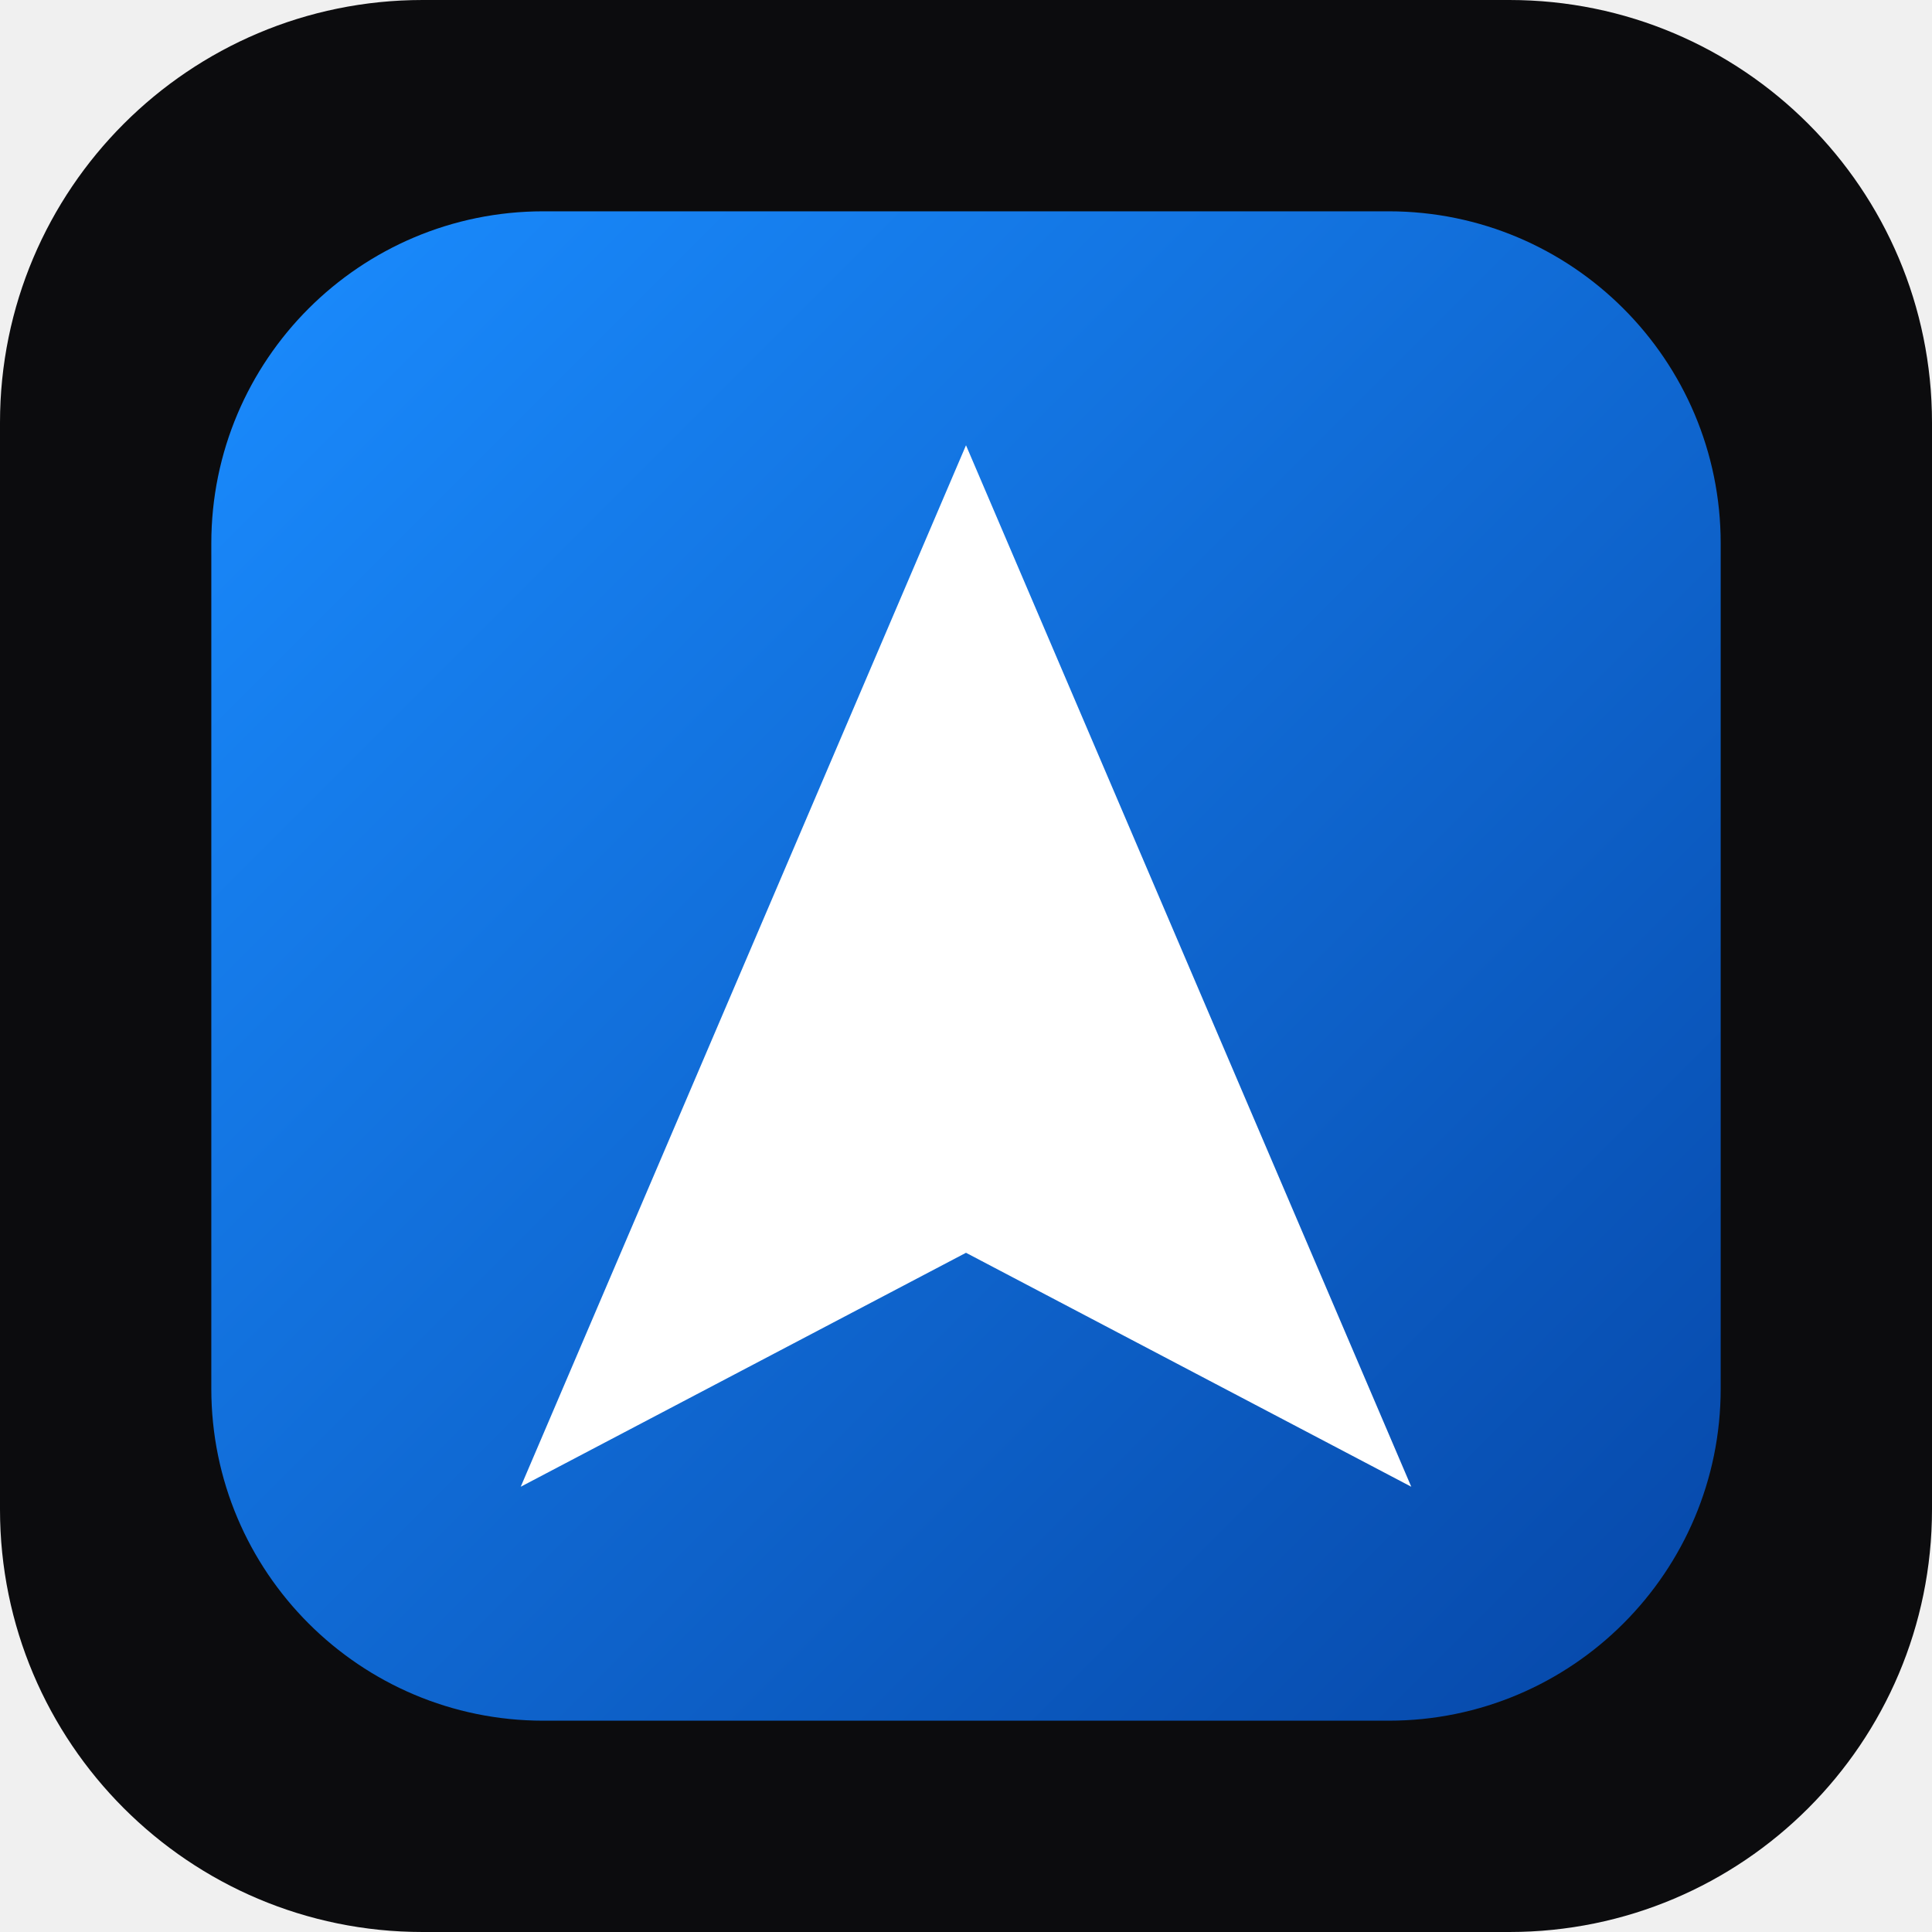
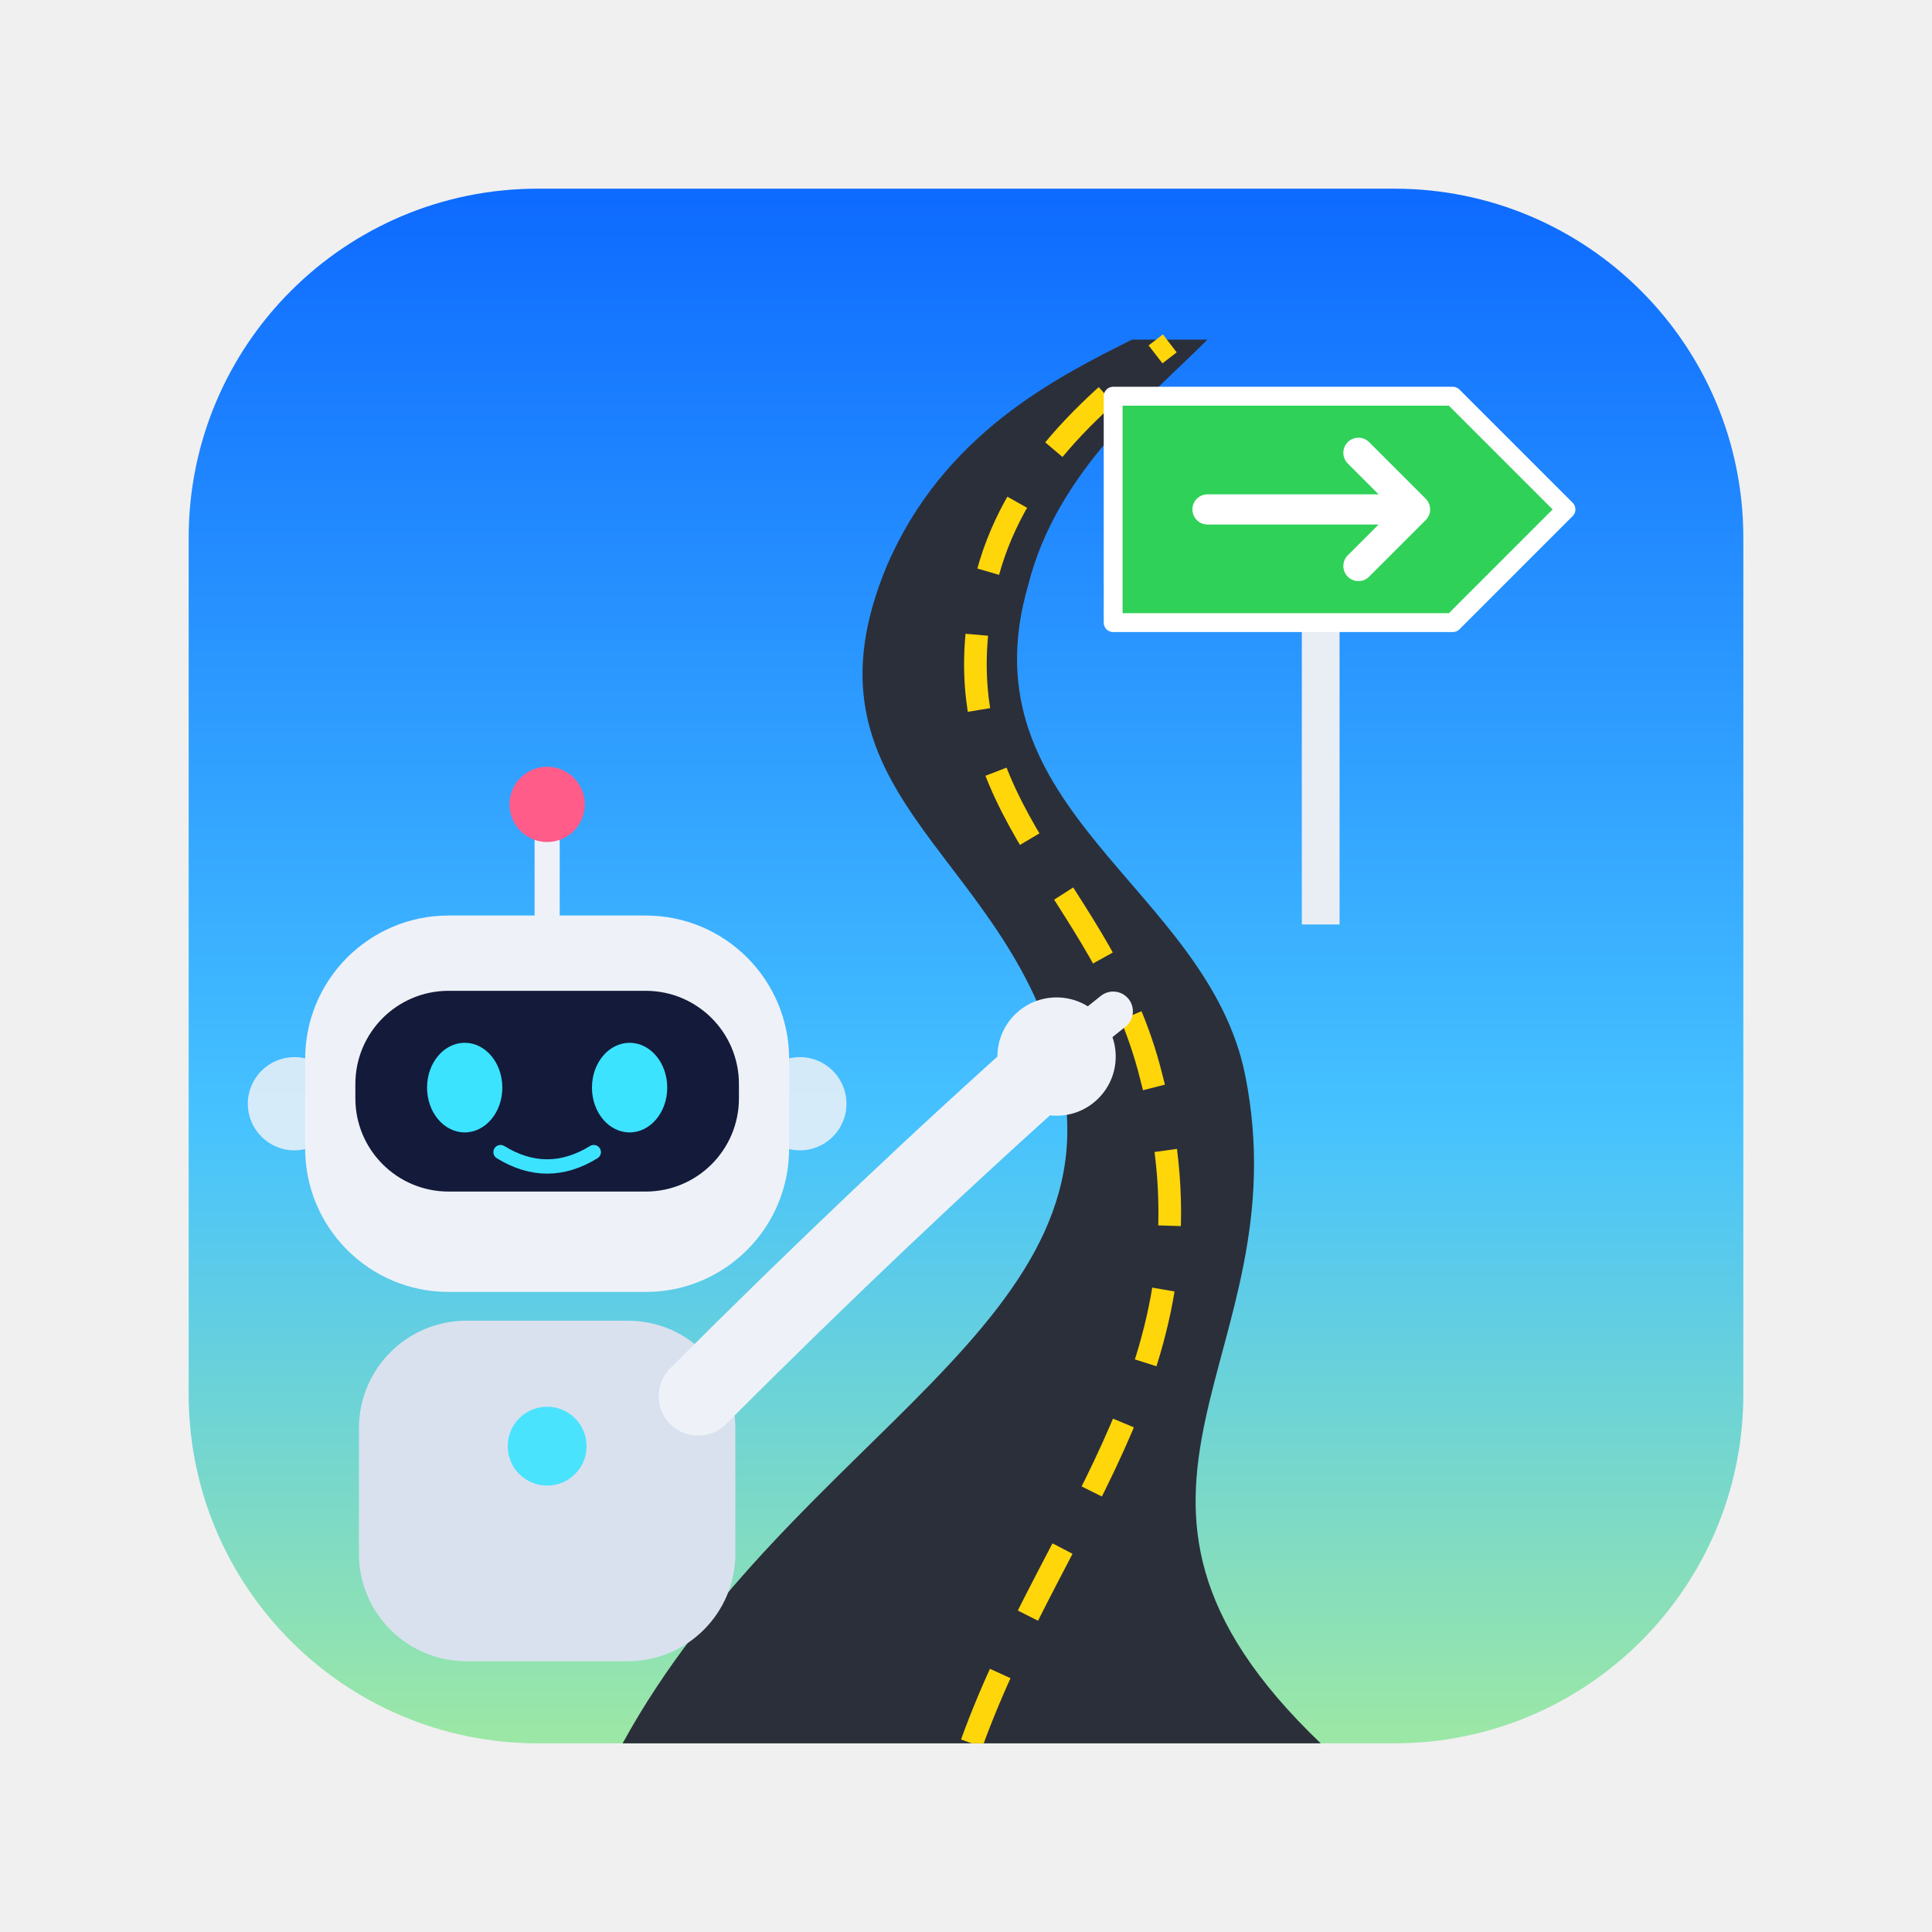
- <svg xmlns="http://www.w3.org/2000/svg" viewBox="0 0 512 512">
+ <svg xmlns="http://www.w3.org/2000/svg" viewBox="0 0 1024 1024">
  <defs>
-     <linearGradient id="g" x1="0" y1="0" x2="1" y2="1">
-       <stop offset="0" stop-color="#1a8cff" />
-       <stop offset="1" stop-color="#0647a8" />
+     <clipPath id="sq">
+       <rect x="100" y="100" width="824" height="824" rx="185" />
+     </clipPath>
+     <linearGradient id="bg" x1="0" y1="0" x2="0" y2="1">
+       <stop offset="0" stop-color="#0E6BFF" />
+       <stop offset=".6" stop-color="#46C2FF" />
+       <stop offset="1" stop-color="#9BE7A6" />
    </linearGradient>
  </defs>
-   <rect width="512" height="512" rx="112" fill="#0c0c0e" />
-   <rect x="56" y="56" width="400" height="400" rx="88" fill="url(#g)" />
-   <path d="M256 118l118 276-118-62-118 62z" fill="#fff" />
+   <rect x="100" y="100" width="824" height="824" rx="185" fill="url(#bg)" />
+   <g clip-path="url(#sq)">
+     <path d="M330 924 C420 760 600 700 560 560 C530 450 420 420 470 300 C500 230 560 200 600 180 L640 180 C610 210 560 250 545 310 C510 430 640 470 660 570 C690 720 560 790 700 924 Z" fill="#2B2F3A" />
+     <path d="M515 924 C560 800 650 720 610 570 C585 470 500 430 520 320 C530 260 570 220 620 182" stroke="#FFD60A" stroke-width="12" stroke-dasharray="40 34" fill="none" />
+     <g transform="translate(700 250)">
+       <rect x="-10" y="40" width="20" height="200" fill="#E9EEF5" />
+       <path d="M-110 -40 H70 L130 20 L70 80 H-110 Z" fill="#30D158" stroke="#fff" stroke-width="10" stroke-linejoin="round" />
+       <path d="M-60 20 H50 M20 -10 L50 20 L20 50" stroke="#fff" stroke-width="16" fill="none" stroke-linecap="round" stroke-linejoin="round" />
+     </g>
+     <rect x="190.25" y="700" width="199.5" height="180.5" rx="57.0" fill="#D9E1EF" />
+     <circle cx="290" cy="766.5" r="20.9" fill="#3BE3FF" opacity=".9" />
+     <path d="M370 740 Q470 640 560 560" stroke="#EEF2F8" stroke-width="41.8" fill="none" stroke-linecap="round" />
+     <circle cx="560" cy="560" r="31.35" fill="#EEF2F8" />
+     <line x1="560" y1="560" x2="590" y2="536" stroke="#EEF2F8" stroke-width="20.9" stroke-linecap="round" />
+     <g transform="rotate(0 290 585)">
+       <line x1="290" y1="485.25" x2="290" y2="433.0" stroke="#EEF2F8" stroke-width="13.3" stroke-linecap="round" />
+       <circle cx="290" cy="426.35" r="19.95" fill="#FF5C8A" />
+       <circle cx="156.05" cy="585" r="24.7" fill="#EEF2F8" opacity=".85" />
+       <circle cx="423.95" cy="585" r="24.7" fill="#EEF2F8" opacity=".85" />
+       <rect x="161.75" y="485.25" width="256.5" height="199.5" rx="76.0" fill="#EEF2F8" />
+       <rect x="188.35" y="525.15" width="203.3" height="106.4" rx="49.4" fill="#141A3A" />
+       <ellipse cx="246.3" cy="576.45" rx="19.95" ry="23.75" fill="#3BE3FF" />
+       <ellipse cx="333.7" cy="576.45" rx="19.95" ry="23.75" fill="#3BE3FF" />
+       <path d="M265.3 610.65 q24.7 15.2 49.4 0" stroke="#3BE3FF" stroke-width="7.6" fill="none" stroke-linecap="round" />
+     </g>
+   </g>
</svg>
